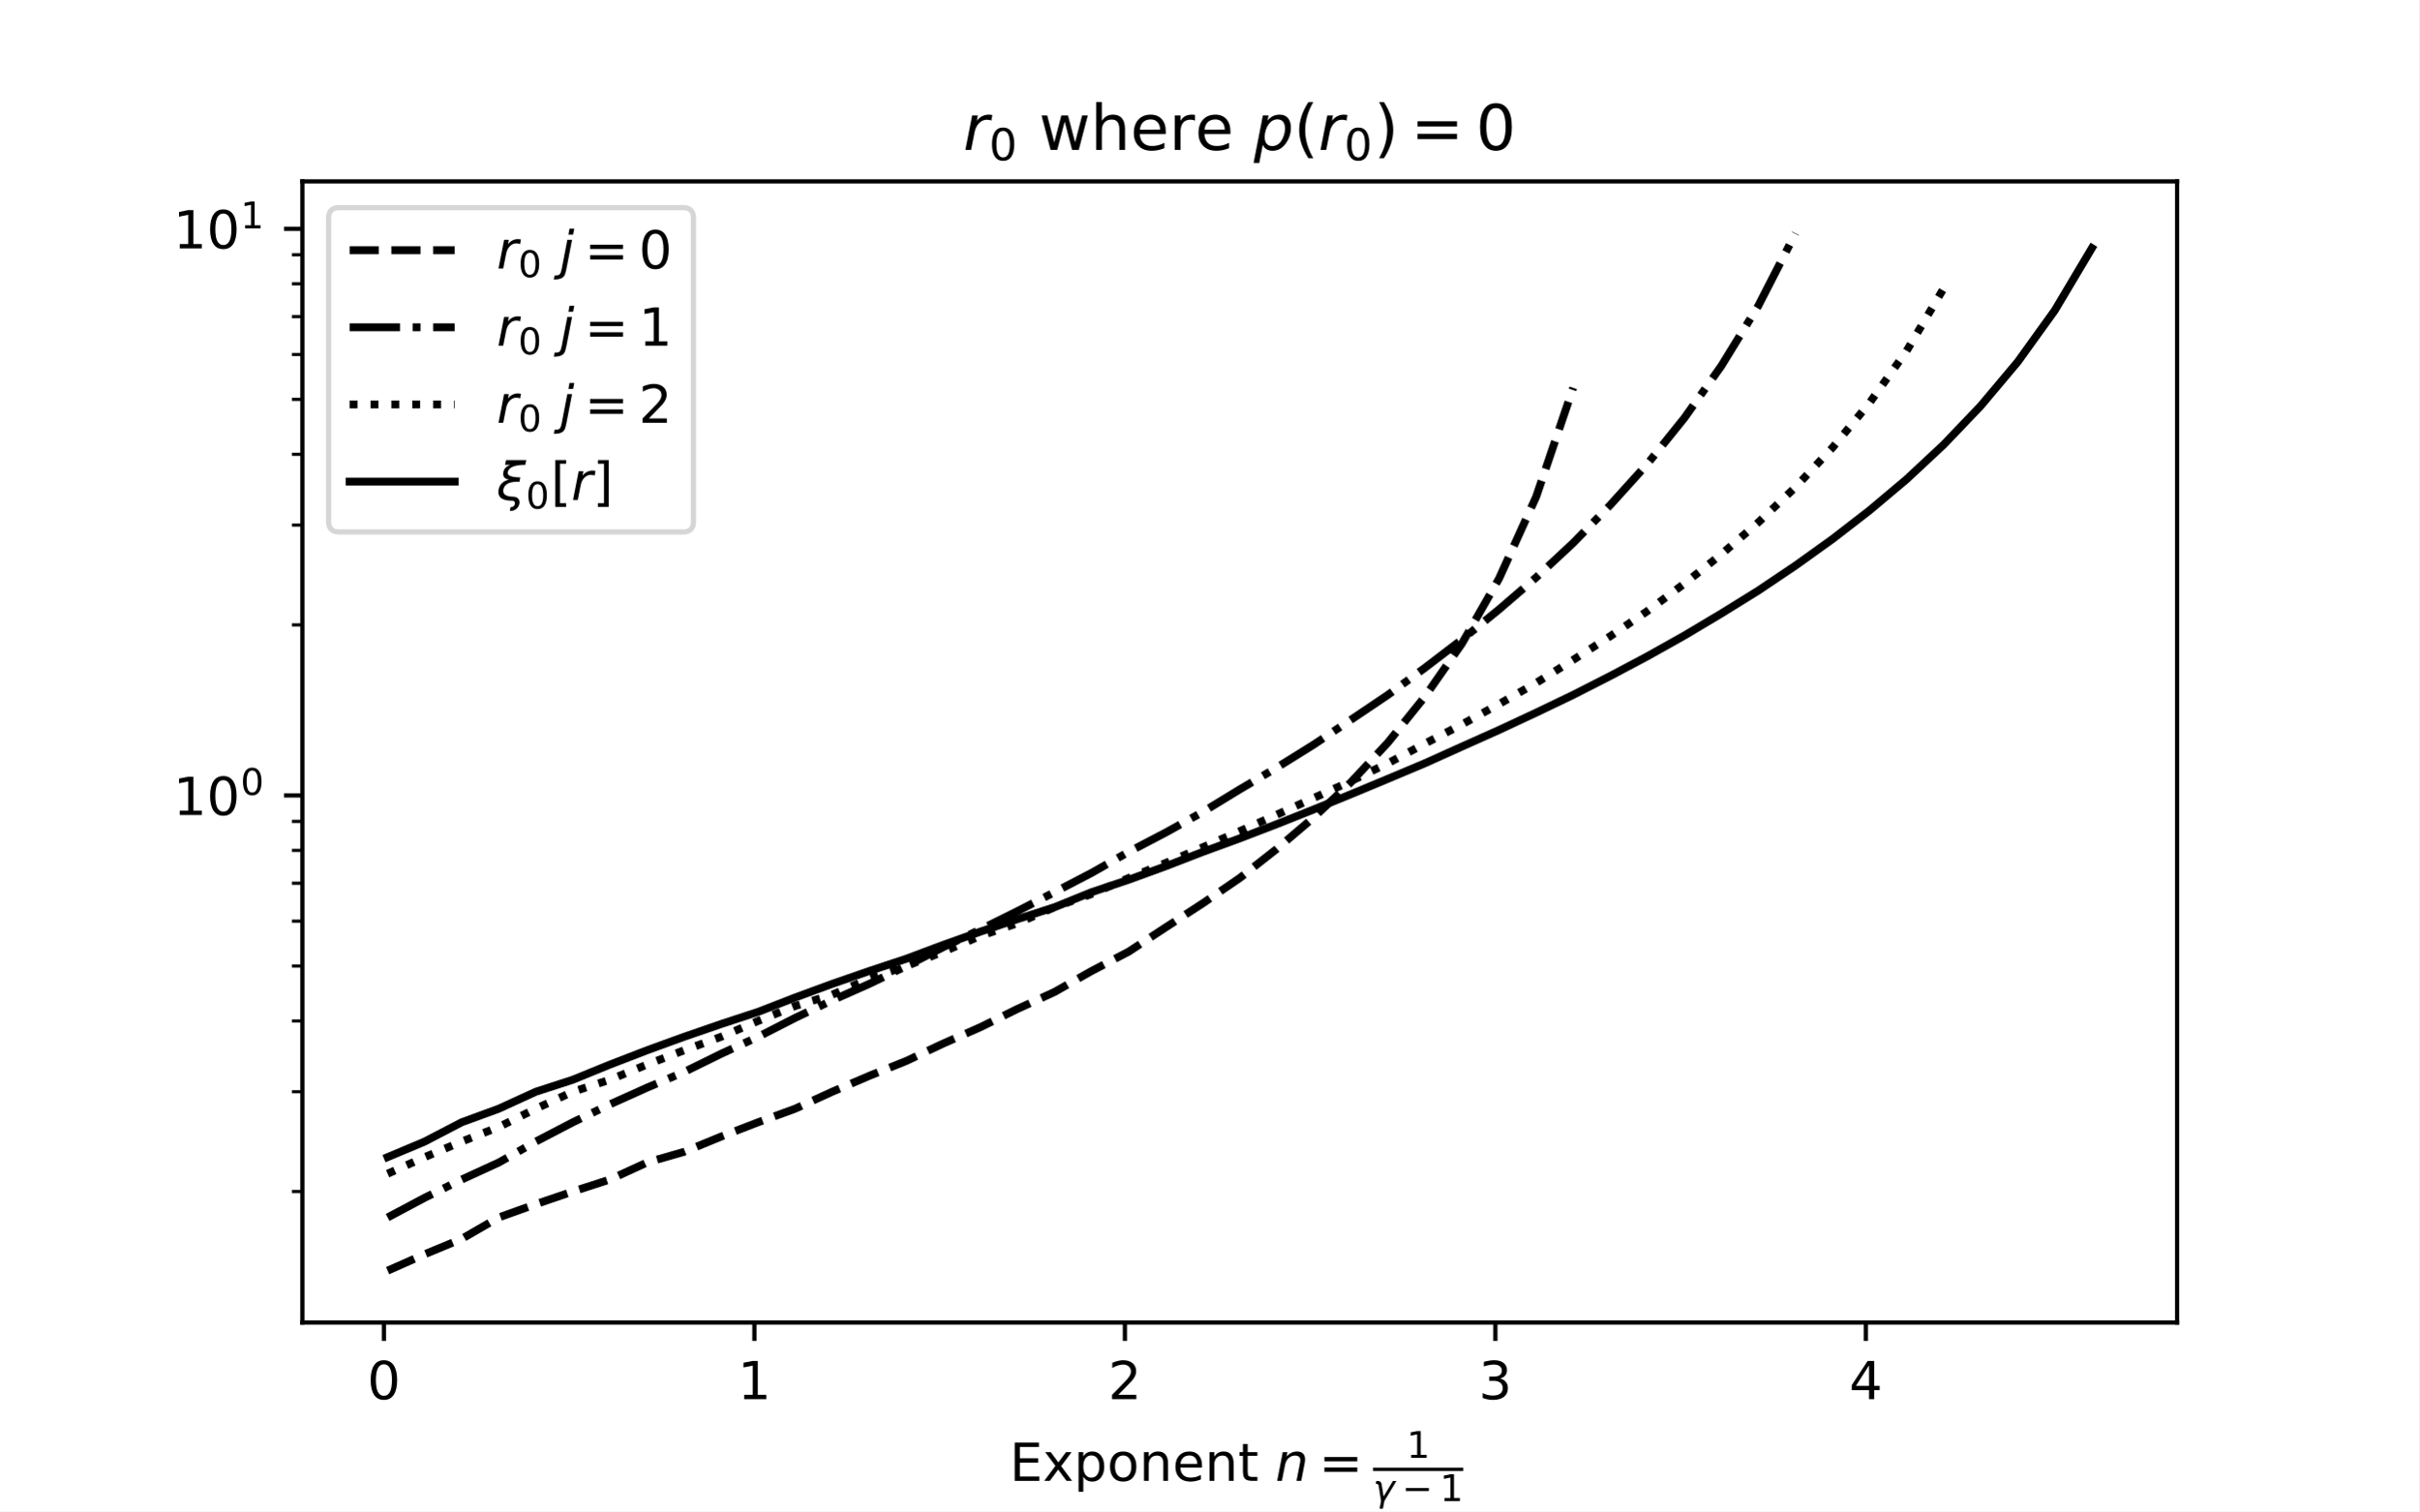
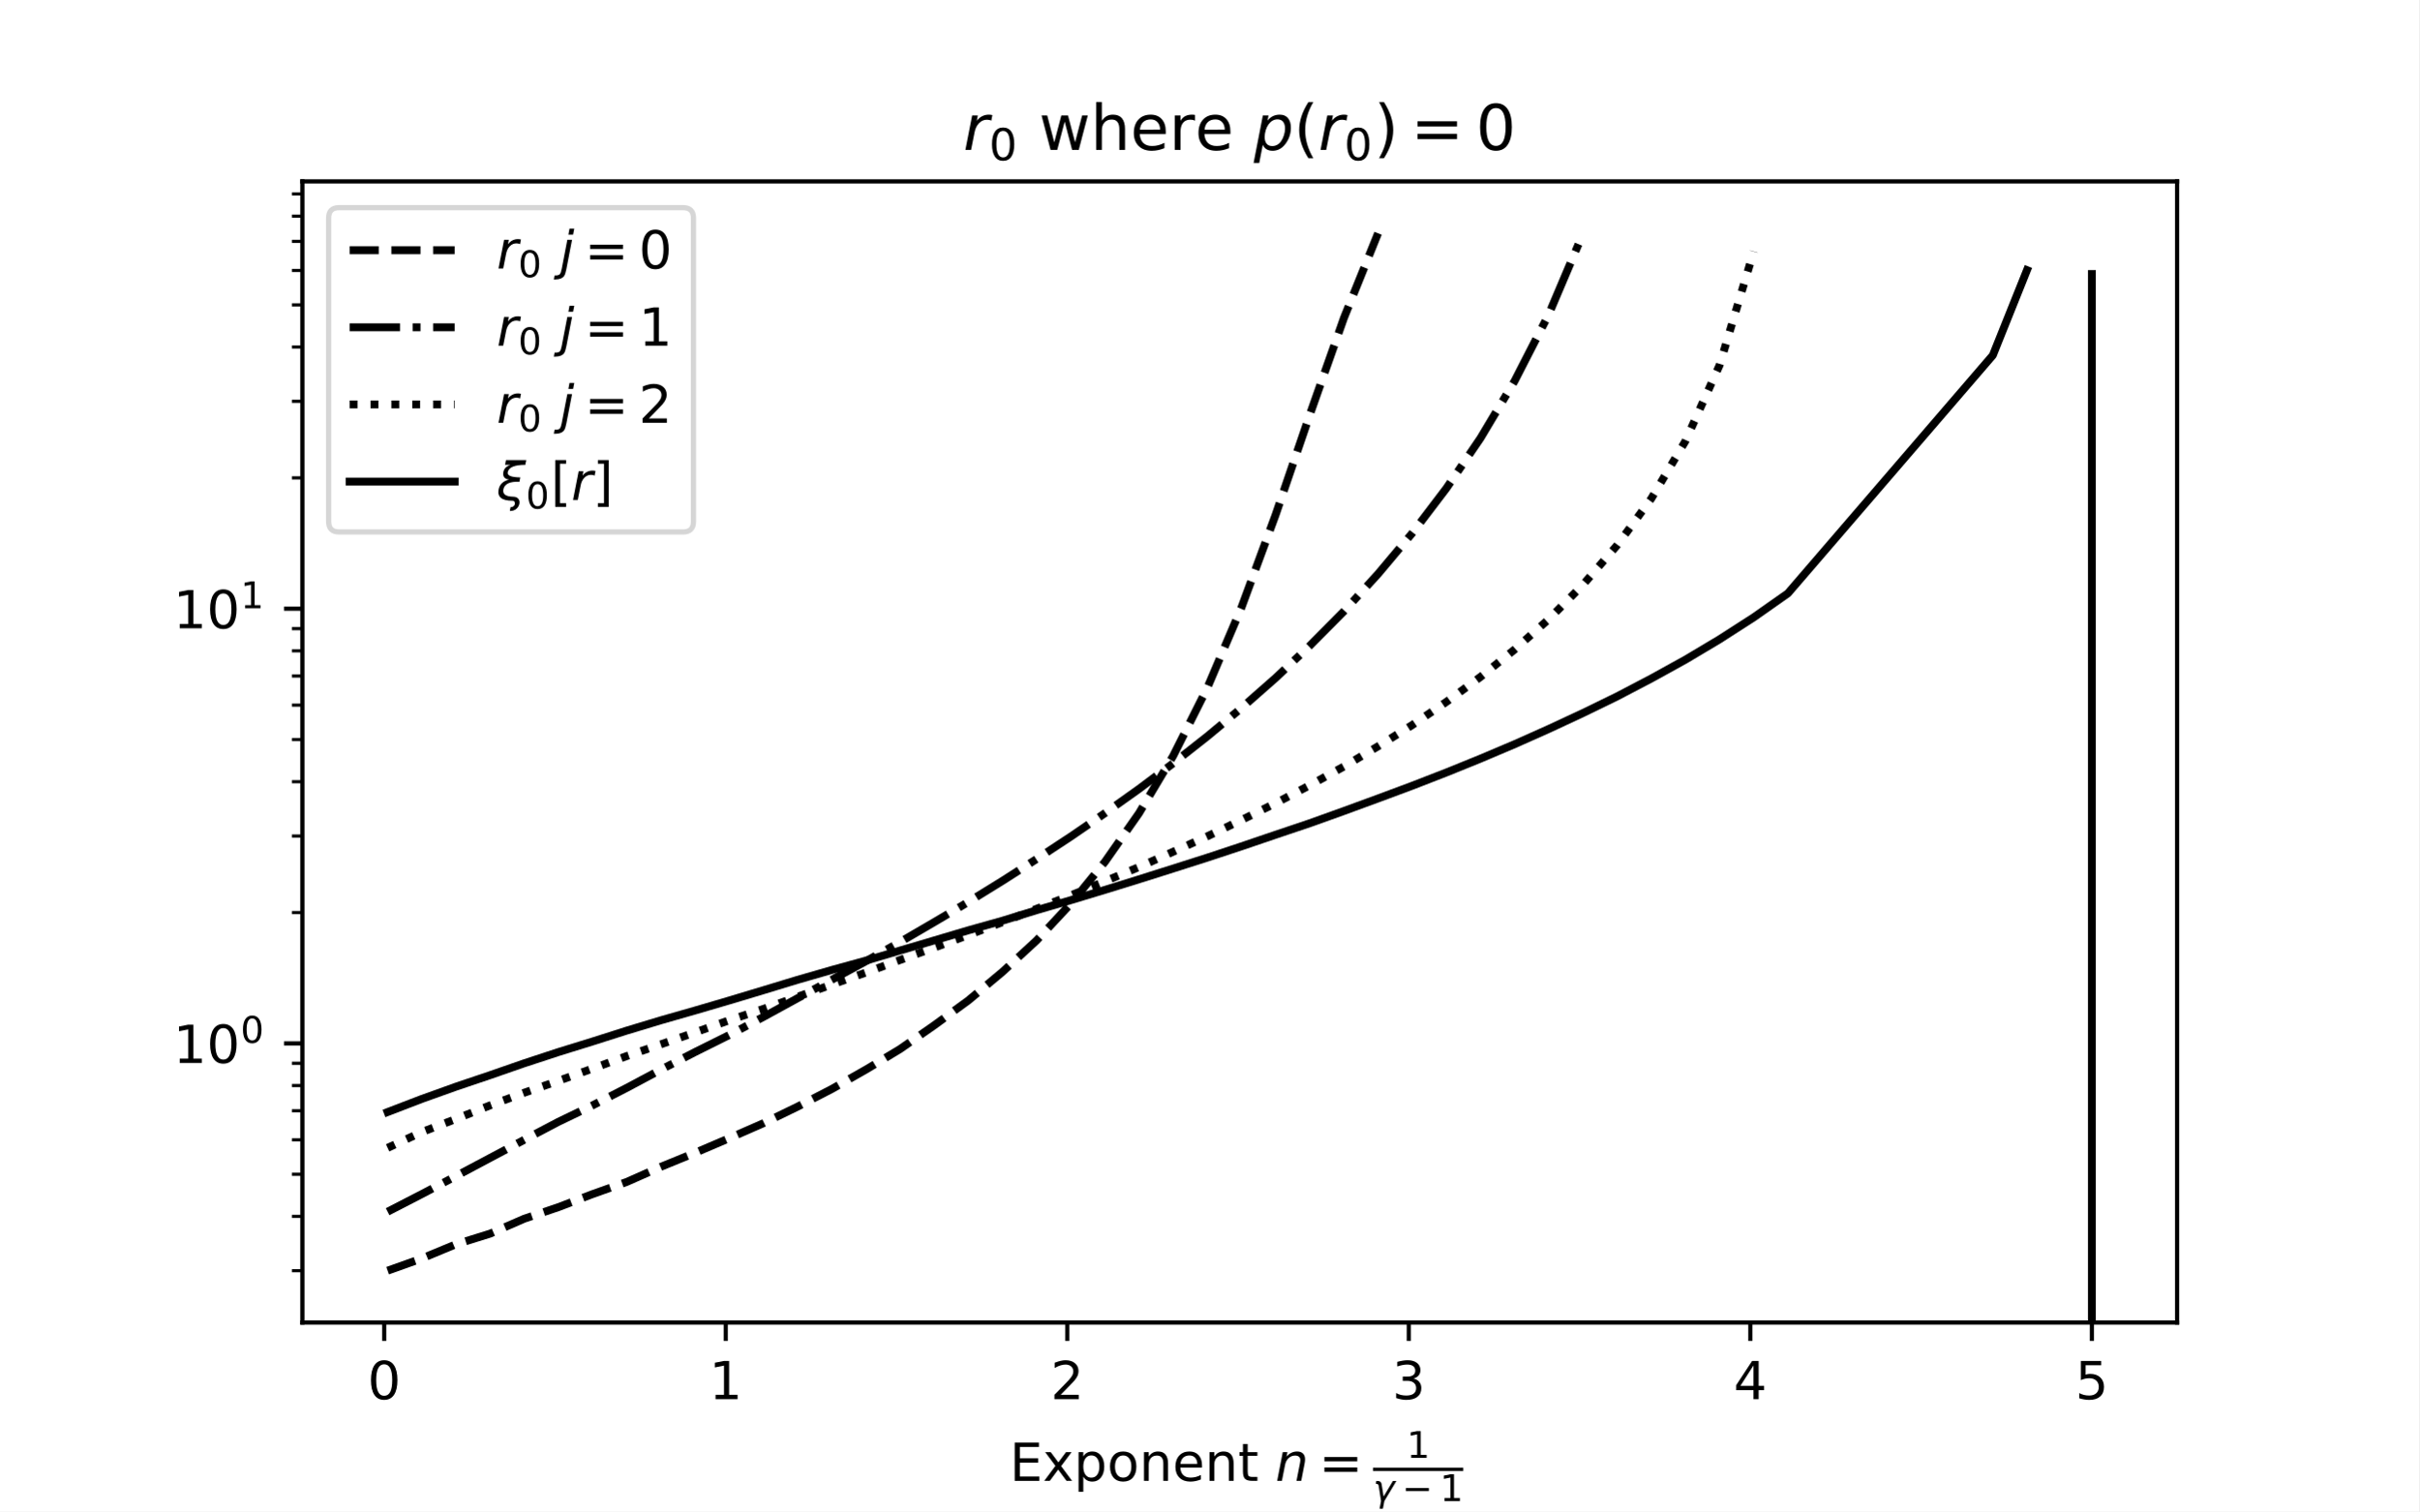
<svg xmlns="http://www.w3.org/2000/svg" xmlns:xlink="http://www.w3.org/1999/xlink" height="288pt" version="1.1" viewBox="0 0 460.8 288" width="460.8pt">
  <defs>
    <style type="text/css">*{stroke-linecap:butt;stroke-linejoin:round;}</style>
  </defs>
  <g id="figure_1">
    <g id="patch_1">
      <path d="M 0 288  L 460.8 288  L 460.8 0  L 0 0  z " style="fill:#ffffff;" />
    </g>
    <g id="axes_1">
      <g id="patch_2">
        <path d="M 57.6 252  L 414.72 252  L 414.72 34.56  L 57.6 34.56  z " style="fill:#ffffff;" />
      </g>
      <g id="matplotlib.axis_1">
        <g id="xtick_1">
          <g id="line2d_1">
            <defs>
-               <path d="M 0 0  L 0 3.5  " id="md75cad9f14" style="stroke:#000000;stroke-width:0.8;" />
-             </defs>
-             <g>
-               <use style="stroke:#000000;stroke-width:0.8;" x="73.127" xlink:href="#md75cad9f14" y="252" />
+               <path d="M 0 0  L 0 3.5  " id="m11ae2a3833" style="stroke:#000000;stroke-width:0.8;" />
+             </defs>
+             <g>
+               <use style="stroke:#000000;stroke-width:0.8;" x="73.182" xlink:href="#m11ae2a3833" y="252" />
            </g>
          </g>
          <g id="text_1">
-             <g transform="translate(69.94571 266.5984)scale(0.1 -0.1)">
+             <g transform="translate(70.00087 266.5984)scale(0.1 -0.1)">
              <defs>
                <path d="M 31.781 66.406  Q 24.172 66.406 20.328 58.906  Q 16.5 51.422 16.5 36.375  Q 16.5 21.391 20.328 13.891  Q 24.172 6.391 31.781 6.391  Q 39.453 6.391 43.281 13.891  Q 47.125 21.391 47.125 36.375  Q 47.125 51.422 43.281 58.906  Q 39.453 66.406 31.781 66.406  z M 31.781 74.219  Q 44.047 74.219 50.516 64.516  Q 56.984 54.828 56.984 36.375  Q 56.984 17.969 50.516 8.266  Q 44.047 -1.422 31.781 -1.422  Q 19.531 -1.422 13.062 8.266  Q 6.594 17.969 6.594 36.375  Q 6.594 54.828 13.062 64.516  Q 19.531 74.219 31.781 74.219  z " id="DejaVuSans-48" />
              </defs>
              <use xlink:href="#DejaVuSans-48" />
            </g>
          </g>
        </g>
        <g id="xtick_2">
          <g id="line2d_2">
            <g>
-               <use style="stroke:#000000;stroke-width:0.8;" x="143.704" xlink:href="#md75cad9f14" y="252" />
+               <use style="stroke:#000000;stroke-width:0.8;" x="138.243" xlink:href="#m11ae2a3833" y="252" />
            </g>
          </g>
          <g id="text_2">
-             <g transform="translate(140.5228 266.5984)scale(0.1 -0.1)">
+             <g transform="translate(135.0619 266.5984)scale(0.1 -0.1)">
              <defs>
                <path d="M 12.406 8.297  L 28.516 8.297  L 28.516 63.922  L 10.984 60.406  L 10.984 69.391  L 28.422 72.906  L 38.281 72.906  L 38.281 8.297  L 54.391 8.297  L 54.391 0  L 12.406 0  z " id="DejaVuSans-49" />
              </defs>
              <use xlink:href="#DejaVuSans-49" />
            </g>
          </g>
        </g>
        <g id="xtick_3">
          <g id="line2d_3">
            <g>
-               <use style="stroke:#000000;stroke-width:0.8;" x="214.281" xlink:href="#md75cad9f14" y="252" />
+               <use style="stroke:#000000;stroke-width:0.8;" x="203.304" xlink:href="#m11ae2a3833" y="252" />
            </g>
          </g>
          <g id="text_3">
-             <g transform="translate(211.0999 266.5984)scale(0.1 -0.1)">
+             <g transform="translate(200.1229 266.5984)scale(0.1 -0.1)">
              <defs>
                <path d="M 19.188 8.297  L 53.609 8.297  L 53.609 0  L 7.328 0  L 7.328 8.297  Q 12.938 14.109 22.625 23.891  Q 32.328 33.688 34.812 36.531  Q 39.547 41.844 41.422 45.531  Q 43.312 49.219 43.312 52.781  Q 43.312 58.594 39.234 62.25  Q 35.156 65.922 28.609 65.922  Q 23.969 65.922 18.812 64.312  Q 13.672 62.703 7.812 59.422  L 7.812 69.391  Q 13.766 71.781 18.938 73  Q 24.125 74.219 28.422 74.219  Q 39.75 74.219 46.484 68.547  Q 53.219 62.891 53.219 53.422  Q 53.219 48.922 51.531 44.891  Q 49.859 40.875 45.406 35.406  Q 44.188 33.984 37.641 27.219  Q 31.109 20.453 19.188 8.297  z " id="DejaVuSans-50" />
              </defs>
              <use xlink:href="#DejaVuSans-50" />
            </g>
          </g>
        </g>
        <g id="xtick_4">
          <g id="line2d_4">
            <g>
-               <use style="stroke:#000000;stroke-width:0.8;" x="284.858" xlink:href="#md75cad9f14" y="252" />
+               <use style="stroke:#000000;stroke-width:0.8;" x="268.365" xlink:href="#m11ae2a3833" y="252" />
            </g>
          </g>
          <g id="text_4">
-             <g transform="translate(281.6769 266.5984)scale(0.1 -0.1)">
+             <g transform="translate(265.184 266.5984)scale(0.1 -0.1)">
              <defs>
                <path d="M 40.578 39.312  Q 47.656 37.797 51.625 33  Q 55.609 28.219 55.609 21.188  Q 55.609 10.406 48.188 4.484  Q 40.766 -1.422 27.094 -1.422  Q 22.516 -1.422 17.656 -0.516  Q 12.797 0.391 7.625 2.203  L 7.625 11.719  Q 11.719 9.328 16.594 8.109  Q 21.484 6.891 26.812 6.891  Q 36.078 6.891 40.938 10.547  Q 45.797 14.203 45.797 21.188  Q 45.797 27.641 41.281 31.266  Q 36.766 34.906 28.719 34.906  L 20.219 34.906  L 20.219 43.016  L 29.109 43.016  Q 36.375 43.016 40.234 45.922  Q 44.094 48.828 44.094 54.297  Q 44.094 59.906 40.109 62.906  Q 36.141 65.922 28.719 65.922  Q 24.656 65.922 20.016 65.031  Q 15.375 64.156 9.812 62.312  L 9.812 71.094  Q 15.438 72.656 20.344 73.438  Q 25.25 74.219 29.594 74.219  Q 40.828 74.219 47.359 69.109  Q 53.906 64.016 53.906 55.328  Q 53.906 49.266 50.438 45.094  Q 46.969 40.922 40.578 39.312  z " id="DejaVuSans-51" />
              </defs>
              <use xlink:href="#DejaVuSans-51" />
            </g>
          </g>
        </g>
        <g id="xtick_5">
          <g id="line2d_5">
            <g>
-               <use style="stroke:#000000;stroke-width:0.8;" x="355.435" xlink:href="#md75cad9f14" y="252" />
+               <use style="stroke:#000000;stroke-width:0.8;" x="333.426" xlink:href="#m11ae2a3833" y="252" />
            </g>
          </g>
          <g id="text_5">
-             <g transform="translate(352.254 266.5984)scale(0.1 -0.1)">
+             <g transform="translate(330.245 266.5984)scale(0.1 -0.1)">
              <defs>
                <path d="M 37.797 64.312  L 12.891 25.391  L 37.797 25.391  z M 35.203 72.906  L 47.609 72.906  L 47.609 25.391  L 58.016 25.391  L 58.016 17.188  L 47.609 17.188  L 47.609 0  L 37.797 0  L 37.797 17.188  L 4.891 17.188  L 4.891 26.703  z " id="DejaVuSans-52" />
              </defs>
              <use xlink:href="#DejaVuSans-52" />
            </g>
          </g>
        </g>
-         <g id="text_6">
+         <g id="xtick_6">
+           <g id="line2d_6">
+             <g>
+               <use style="stroke:#000000;stroke-width:0.8;" x="398.487" xlink:href="#m11ae2a3833" y="252" />
+             </g>
+           </g>
+           <g id="text_6">
+             <g transform="translate(395.306 266.5984)scale(0.1 -0.1)">
+               <defs>
+                 <path d="M 10.797 72.906  L 49.516 72.906  L 49.516 64.594  L 19.828 64.594  L 19.828 46.734  Q 21.969 47.469 24.109 47.828  Q 26.266 48.188 28.422 48.188  Q 40.625 48.188 47.75 41.5  Q 54.891 34.812 54.891 23.391  Q 54.891 11.625 47.562 5.094  Q 40.234 -1.422 26.906 -1.422  Q 22.312 -1.422 17.547 -0.641  Q 12.797 0.141 7.719 1.703  L 7.719 11.625  Q 12.109 9.234 16.797 8.062  Q 21.484 6.891 26.703 6.891  Q 35.156 6.891 40.078 11.328  Q 45.016 15.766 45.016 23.391  Q 45.016 31 40.078 35.438  Q 35.156 39.891 26.703 39.891  Q 22.75 39.891 18.812 39.016  Q 14.891 38.141 10.797 36.281  z " id="DejaVuSans-53" />
+               </defs>
+               <use xlink:href="#DejaVuSans-53" />
+             </g>
+           </g>
+         </g>
+         <g id="text_7">
          <g transform="translate(192.31 282.1781)scale(0.1 -0.1)">
            <defs>
              <path d="M 9.812 72.906  L 55.906 72.906  L 55.906 64.594  L 19.672 64.594  L 19.672 43.016  L 54.391 43.016  L 54.391 34.719  L 19.672 34.719  L 19.672 8.297  L 56.781 8.297  L 56.781 0  L 9.812 0  z " id="DejaVuSans-69" />
              <path d="M 54.891 54.688  L 35.109 28.078  L 55.906 0  L 45.312 0  L 29.391 21.484  L 13.484 0  L 2.875 0  L 24.125 28.609  L 4.688 54.688  L 15.281 54.688  L 29.781 35.203  L 44.281 54.688  z " id="DejaVuSans-120" />
              <path d="M 18.109 8.203  L 18.109 -20.797  L 9.078 -20.797  L 9.078 54.688  L 18.109 54.688  L 18.109 46.391  Q 20.953 51.266 25.266 53.625  Q 29.594 56 35.594 56  Q 45.562 56 51.781 48.094  Q 58.016 40.188 58.016 27.297  Q 58.016 14.406 51.781 6.484  Q 45.562 -1.422 35.594 -1.422  Q 29.594 -1.422 25.266 0.953  Q 20.953 3.328 18.109 8.203  z M 48.688 27.297  Q 48.688 37.203 44.609 42.844  Q 40.531 48.484 33.406 48.484  Q 26.266 48.484 22.188 42.844  Q 18.109 37.203 18.109 27.297  Q 18.109 17.391 22.188 11.75  Q 26.266 6.109 33.406 6.109  Q 40.531 6.109 44.609 11.75  Q 48.688 17.391 48.688 27.297  z " id="DejaVuSans-112" />
              <path d="M 30.609 48.391  Q 23.391 48.391 19.188 42.75  Q 14.984 37.109 14.984 27.297  Q 14.984 17.484 19.156 11.844  Q 23.344 6.203 30.609 6.203  Q 37.797 6.203 41.984 11.859  Q 46.188 17.531 46.188 27.297  Q 46.188 37.016 41.984 42.703  Q 37.797 48.391 30.609 48.391  z M 30.609 56  Q 42.328 56 49.016 48.375  Q 55.719 40.766 55.719 27.297  Q 55.719 13.875 49.016 6.219  Q 42.328 -1.422 30.609 -1.422  Q 18.844 -1.422 12.172 6.219  Q 5.516 13.875 5.516 27.297  Q 5.516 40.766 12.172 48.375  Q 18.844 56 30.609 56  z " id="DejaVuSans-111" />
              <path d="M 54.891 33.016  L 54.891 0  L 45.906 0  L 45.906 32.719  Q 45.906 40.484 42.875 44.328  Q 39.844 48.188 33.797 48.188  Q 26.516 48.188 22.312 43.547  Q 18.109 38.922 18.109 30.906  L 18.109 0  L 9.078 0  L 9.078 54.688  L 18.109 54.688  L 18.109 46.188  Q 21.344 51.125 25.703 53.562  Q 30.078 56 35.797 56  Q 45.219 56 50.047 50.172  Q 54.891 44.344 54.891 33.016  z " id="DejaVuSans-110" />
              <path d="M 56.203 29.594  L 56.203 25.203  L 14.891 25.203  Q 15.484 15.922 20.484 11.062  Q 25.484 6.203 34.422 6.203  Q 39.594 6.203 44.453 7.469  Q 49.312 8.734 54.109 11.281  L 54.109 2.781  Q 49.266 0.734 44.188 -0.344  Q 39.109 -1.422 33.891 -1.422  Q 20.797 -1.422 13.156 6.188  Q 5.516 13.812 5.516 26.812  Q 5.516 40.234 12.766 48.109  Q 20.016 56 32.328 56  Q 43.359 56 49.781 48.891  Q 56.203 41.797 56.203 29.594  z M 47.219 32.234  Q 47.125 39.594 43.094 43.984  Q 39.062 48.391 32.422 48.391  Q 24.906 48.391 20.391 44.141  Q 15.875 39.891 15.188 32.172  z " id="DejaVuSans-101" />
              <path d="M 18.312 70.219  L 18.312 54.688  L 36.812 54.688  L 36.812 47.703  L 18.312 47.703  L 18.312 18.016  Q 18.312 11.328 20.141 9.422  Q 21.969 7.516 27.594 7.516  L 36.812 7.516  L 36.812 0  L 27.594 0  Q 17.188 0 13.234 3.875  Q 9.281 7.766 9.281 18.016  L 9.281 47.703  L 2.688 47.703  L 2.688 54.688  L 9.281 54.688  L 9.281 70.219  z " id="DejaVuSans-116" />
              <path id="DejaVuSans-32" />
              <path d="M 55.719 33.016  L 49.312 0  L 40.281 0  L 46.688 32.672  Q 47.125 34.969 47.359 36.719  Q 47.609 38.484 47.609 39.5  Q 47.609 43.609 45.016 45.891  Q 42.438 48.188 37.797 48.188  Q 30.562 48.188 25.344 43.375  Q 20.125 38.578 18.5 30.328  L 12.5 0  L 3.516 0  L 14.109 54.688  L 23.094 54.688  L 21.297 46.094  Q 25.047 50.828 30.312 53.406  Q 35.594 56 41.406 56  Q 48.641 56 52.609 52.094  Q 56.594 48.188 56.594 41.109  Q 56.594 39.359 56.375 37.359  Q 56.156 35.359 55.719 33.016  z " id="DejaVuSans-Oblique-110" />
              <path d="M 10.594 45.406  L 73.188 45.406  L 73.188 37.203  L 10.594 37.203  z M 10.594 25.484  L 73.188 25.484  L 73.188 17.188  L 10.594 17.188  z " id="DejaVuSans-61" />
              <path d="M 23.297 46.094  L 28.719 12.312  L 54 54.688  L 63.531 54.688  L 30.812 0  L 26.766 -20.797  L 17.781 -20.797  L 21.828 0  L 15.438 40.828  Q 14.453 46.969 9.812 46.969  L 7.422 46.969  L 8.891 54.688  L 12.312 54.688  Q 21.922 54.688 23.297 46.094  z " id="DejaVuSans-Oblique-947" />
              <path d="M 10.594 35.5  L 73.188 35.5  L 73.188 27.203  L 10.594 27.203  z " id="DejaVuSans-8722" />
            </defs>
            <use transform="translate(0 0.16875)" xlink:href="#DejaVuSans-69" />
            <use transform="translate(63.18359 0.16875)" xlink:href="#DejaVuSans-120" />
            <use transform="translate(122.3633 0.16875)" xlink:href="#DejaVuSans-112" />
            <use transform="translate(185.8398 0.16875)" xlink:href="#DejaVuSans-111" />
            <use transform="translate(247.0215 0.16875)" xlink:href="#DejaVuSans-110" />
            <use transform="translate(310.4004 0.16875)" xlink:href="#DejaVuSans-101" />
            <use transform="translate(371.9238 0.16875)" xlink:href="#DejaVuSans-110" />
            <use transform="translate(435.3027 0.16875)" xlink:href="#DejaVuSans-116" />
            <use transform="translate(474.5117 0.16875)" xlink:href="#DejaVuSans-32" />
            <use transform="translate(506.2988 0.16875)" xlink:href="#DejaVuSans-Oblique-110" />
            <use transform="translate(589.1602 0.16875)" xlink:href="#DejaVuSans-61" />
            <use transform="translate(756.4316 43.96563)scale(0.7)" xlink:href="#DejaVuSans-49" />
            <use transform="translate(692.4316 -38.31875)scale(0.7)" xlink:href="#DejaVuSans-Oblique-947" />
            <use transform="translate(747.4951 -38.31875)scale(0.7)" xlink:href="#DejaVuSans-8722" />
            <use transform="translate(819.7852 -38.31875)scale(0.7)" xlink:href="#DejaVuSans-49" />
            <path d="M 692.432 18.966  L 692.432 25.216  L 864.321 25.216  L 864.321 18.966  L 692.432 18.966  z " />
          </g>
        </g>
      </g>
      <g id="matplotlib.axis_2">
        <g id="ytick_1">
-           <g id="line2d_6">
-             <defs>
-               <path d="M 0 0  L -3.5 0  " id="m2494d53be3" style="stroke:#000000;stroke-width:0.8;" />
-             </defs>
-             <g>
-               <use style="stroke:#000000;stroke-width:0.8;" x="57.6" xlink:href="#m2494d53be3" y="151.566" />
-             </g>
-           </g>
-           <g id="text_7">
-             <g transform="translate(33 155.3651)scale(0.1 -0.1)">
+           <g id="line2d_7">
+             <defs>
+               <path d="M 0 0  L -3.5 0  " id="mf20b279752" style="stroke:#000000;stroke-width:0.8;" />
+             </defs>
+             <g>
+               <use style="stroke:#000000;stroke-width:0.8;" x="57.6" xlink:href="#mf20b279752" y="198.809" />
+             </g>
+           </g>
+           <g id="text_8">
+             <g transform="translate(33 202.6079)scale(0.1 -0.1)">
              <use transform="translate(0 0.765625)" xlink:href="#DejaVuSans-49" />
              <use transform="translate(63.62305 0.765625)" xlink:href="#DejaVuSans-48" />
              <use transform="translate(128.2031 39.04688)scale(0.7)" xlink:href="#DejaVuSans-48" />
            </g>
          </g>
        </g>
        <g id="ytick_2">
-           <g id="line2d_7">
-             <g>
-               <use style="stroke:#000000;stroke-width:0.8;" x="57.6" xlink:href="#m2494d53be3" y="43.592" />
-             </g>
-           </g>
-           <g id="text_8">
-             <g transform="translate(33 47.3911)scale(0.1 -0.1)">
+           <g id="line2d_8">
+             <g>
+               <use style="stroke:#000000;stroke-width:0.8;" x="57.6" xlink:href="#mf20b279752" y="115.983" />
+             </g>
+           </g>
+           <g id="text_9">
+             <g transform="translate(33 119.7824)scale(0.1 -0.1)">
              <use transform="translate(0 0.684375)" xlink:href="#DejaVuSans-49" />
              <use transform="translate(63.62305 0.684375)" xlink:href="#DejaVuSans-48" />
              <use transform="translate(128.2031 38.96563)scale(0.7)" xlink:href="#DejaVuSans-49" />
            </g>
          </g>
        </g>
        <g id="ytick_3">
-           <g id="line2d_8">
-             <defs>
-               <path d="M 0 0  L -2 0  " id="mf61213f791" style="stroke:#000000;stroke-width:0.6;" />
-             </defs>
-             <g>
-               <use style="stroke:#000000;stroke-width:0.6;" x="57.6" xlink:href="#mf61213f791" y="227.036" />
+           <g id="line2d_9">
+             <defs>
+               <path d="M 0 0  L -2 0  " id="me4f40839b2" style="stroke:#000000;stroke-width:0.6;" />
+             </defs>
+             <g>
+               <use style="stroke:#000000;stroke-width:0.6;" x="57.6" xlink:href="#me4f40839b2" y="242.116" />
            </g>
          </g>
        </g>
        <g id="ytick_4">
-           <g id="line2d_9">
-             <g>
-               <use style="stroke:#000000;stroke-width:0.6;" x="57.6" xlink:href="#mf61213f791" y="208.023" />
+           <g id="line2d_10">
+             <g>
+               <use style="stroke:#000000;stroke-width:0.6;" x="57.6" xlink:href="#me4f40839b2" y="231.768" />
            </g>
          </g>
        </g>
        <g id="ytick_5">
-           <g id="line2d_10">
-             <g>
-               <use style="stroke:#000000;stroke-width:0.6;" x="57.6" xlink:href="#mf61213f791" y="194.533" />
+           <g id="line2d_11">
+             <g>
+               <use style="stroke:#000000;stroke-width:0.6;" x="57.6" xlink:href="#me4f40839b2" y="223.742" />
            </g>
          </g>
        </g>
        <g id="ytick_6">
-           <g id="line2d_11">
-             <g>
-               <use style="stroke:#000000;stroke-width:0.6;" x="57.6" xlink:href="#mf61213f791" y="184.069" />
+           <g id="line2d_12">
+             <g>
+               <use style="stroke:#000000;stroke-width:0.6;" x="57.6" xlink:href="#me4f40839b2" y="217.183" />
            </g>
          </g>
        </g>
        <g id="ytick_7">
-           <g id="line2d_12">
-             <g>
-               <use style="stroke:#000000;stroke-width:0.6;" x="57.6" xlink:href="#mf61213f791" y="175.52" />
+           <g id="line2d_13">
+             <g>
+               <use style="stroke:#000000;stroke-width:0.6;" x="57.6" xlink:href="#me4f40839b2" y="211.639" />
            </g>
          </g>
        </g>
        <g id="ytick_8">
-           <g id="line2d_13">
-             <g>
-               <use style="stroke:#000000;stroke-width:0.6;" x="57.6" xlink:href="#mf61213f791" y="168.291" />
+           <g id="line2d_14">
+             <g>
+               <use style="stroke:#000000;stroke-width:0.6;" x="57.6" xlink:href="#me4f40839b2" y="206.835" />
            </g>
          </g>
        </g>
        <g id="ytick_9">
-           <g id="line2d_14">
-             <g>
-               <use style="stroke:#000000;stroke-width:0.6;" x="57.6" xlink:href="#mf61213f791" y="162.03" />
+           <g id="line2d_15">
+             <g>
+               <use style="stroke:#000000;stroke-width:0.6;" x="57.6" xlink:href="#me4f40839b2" y="202.599" />
            </g>
          </g>
        </g>
        <g id="ytick_10">
-           <g id="line2d_15">
-             <g>
-               <use style="stroke:#000000;stroke-width:0.6;" x="57.6" xlink:href="#mf61213f791" y="156.507" />
+           <g id="line2d_16">
+             <g>
+               <use style="stroke:#000000;stroke-width:0.6;" x="57.6" xlink:href="#me4f40839b2" y="173.876" />
            </g>
          </g>
        </g>
        <g id="ytick_11">
-           <g id="line2d_16">
-             <g>
-               <use style="stroke:#000000;stroke-width:0.6;" x="57.6" xlink:href="#mf61213f791" y="119.062" />
+           <g id="line2d_17">
+             <g>
+               <use style="stroke:#000000;stroke-width:0.6;" x="57.6" xlink:href="#me4f40839b2" y="159.291" />
            </g>
          </g>
        </g>
        <g id="ytick_12">
-           <g id="line2d_17">
-             <g>
-               <use style="stroke:#000000;stroke-width:0.6;" x="57.6" xlink:href="#mf61213f791" y="100.049" />
+           <g id="line2d_18">
+             <g>
+               <use style="stroke:#000000;stroke-width:0.6;" x="57.6" xlink:href="#me4f40839b2" y="148.943" />
            </g>
          </g>
        </g>
        <g id="ytick_13">
-           <g id="line2d_18">
-             <g>
-               <use style="stroke:#000000;stroke-width:0.6;" x="57.6" xlink:href="#mf61213f791" y="86.559" />
+           <g id="line2d_19">
+             <g>
+               <use style="stroke:#000000;stroke-width:0.6;" x="57.6" xlink:href="#me4f40839b2" y="140.916" />
            </g>
          </g>
        </g>
        <g id="ytick_14">
-           <g id="line2d_19">
-             <g>
-               <use style="stroke:#000000;stroke-width:0.6;" x="57.6" xlink:href="#mf61213f791" y="76.095" />
+           <g id="line2d_20">
+             <g>
+               <use style="stroke:#000000;stroke-width:0.6;" x="57.6" xlink:href="#me4f40839b2" y="134.358" />
            </g>
          </g>
        </g>
        <g id="ytick_15">
-           <g id="line2d_20">
-             <g>
-               <use style="stroke:#000000;stroke-width:0.6;" x="57.6" xlink:href="#mf61213f791" y="67.546" />
+           <g id="line2d_21">
+             <g>
+               <use style="stroke:#000000;stroke-width:0.6;" x="57.6" xlink:href="#me4f40839b2" y="128.813" />
            </g>
          </g>
        </g>
        <g id="ytick_16">
-           <g id="line2d_21">
-             <g>
-               <use style="stroke:#000000;stroke-width:0.6;" x="57.6" xlink:href="#mf61213f791" y="60.317" />
+           <g id="line2d_22">
+             <g>
+               <use style="stroke:#000000;stroke-width:0.6;" x="57.6" xlink:href="#me4f40839b2" y="124.01" />
            </g>
          </g>
        </g>
        <g id="ytick_17">
-           <g id="line2d_22">
-             <g>
-               <use style="stroke:#000000;stroke-width:0.6;" x="57.6" xlink:href="#mf61213f791" y="54.056" />
+           <g id="line2d_23">
+             <g>
+               <use style="stroke:#000000;stroke-width:0.6;" x="57.6" xlink:href="#me4f40839b2" y="119.773" />
            </g>
          </g>
        </g>
        <g id="ytick_18">
-           <g id="line2d_23">
-             <g>
-               <use style="stroke:#000000;stroke-width:0.6;" x="57.6" xlink:href="#mf61213f791" y="48.533" />
-             </g>
-           </g>
-         </g>
-       </g>
-       <g id="line2d_24">
-         <path clip-path="url(#pbd031dcc1c)" d="M 73.833 242.116  L 80.89 238.989  L 87.948 236.057  L 95.006 231.977  L 102.064 229.442  L 109.121 227.036  L 116.179 224.749  L 123.237 221.513  L 130.294 219.474  L 137.352 216.573  L 144.41 213.84  L 151.468 211.258  L 158.525 208.023  L 165.583 204.997  L 172.641 202.154  L 179.698 198.827  L 186.756 195.72  L 193.814 192.245  L 200.871 189.01  L 207.929 185.017  L 214.987 181.337  L 222.045 176.707  L 229.102 172.129  L 236.16 167.297  L 243.218 161.737  L 250.275 155.731  L 257.333 149.055  L 264.391 141.479  L 271.449 132.709  L 278.506 122.592  L 285.564 110.221  L 292.622 94.665  L 299.679 73.897  " style="fill:none;stroke:#000000;stroke-dasharray:5.55,2.4;stroke-dashoffset:0;stroke-width:1.5;" />
-       </g>
-       <g id="line2d_25">
-         <path clip-path="url(#pbd031dcc1c)" d="M 73.833 231.977  L 80.89 228.224  L 87.948 224.749  L 95.006 221.513  L 102.064 217.52  L 109.121 213.84  L 116.179 210.428  L 123.237 207.248  L 130.294 204.27  L 137.352 200.795  L 144.41 197.559  L 151.468 193.951  L 158.525 190.6  L 165.583 187.472  L 172.641 184.069  L 179.698 180.46  L 186.756 177.11  L 193.814 173.606  L 200.871 169.997  L 207.929 166.323  L 214.987 162.324  L 222.045 158.638  L 229.102 154.717  L 236.16 150.408  L 243.218 146.252  L 250.275 141.858  L 257.333 137.147  L 264.391 132.397  L 271.449 127.238  L 278.506 121.839  L 285.564 116.109  L 292.622 110.027  L 299.679 103.452  L 306.737 96.224  L 313.795 88.412  L 320.852 79.65  L 327.91 69.705  L 334.968 58.221  L 342.026 44.444  " style="fill:none;stroke:#000000;stroke-dasharray:9.6,2.4,1.5,2.4;stroke-dashoffset:0;stroke-width:1.5;" />
-       </g>
-       <g id="line2d_26">
-         <path clip-path="url(#pbd031dcc1c)" d="M 73.833 223.645  L 80.89 220.483  L 87.948 217.52  L 95.006 214.734  L 102.064 211.258  L 109.121 208.023  L 116.179 205.735  L 123.237 202.849  L 130.294 200.13  L 137.352 197.559  L 144.41 194.533  L 151.468 191.69  L 158.525 189.534  L 165.583 186.475  L 172.641 184.069  L 179.698 181.337  L 186.756 178.338  L 193.814 175.912  L 200.871 172.861  L 207.929 170.345  L 214.987 167.297  L 222.045 164.435  L 229.102 161.447  L 236.16 158.367  L 243.218 155.222  L 250.275 152.037  L 257.333 148.834  L 264.391 145.422  L 271.449 141.668  L 278.506 138.017  L 285.564 134.142  L 292.622 130.116  L 299.679 125.728  L 306.737 121.222  L 313.795 116.441  L 320.852 111.202  L 327.91 105.602  L 334.968 99.505  L 342.026 92.821  L 349.083 85.287  L 356.141 76.756  L 363.199 66.848  L 370.256 54.943  " style="fill:none;stroke:#000000;stroke-dasharray:1.5,2.475;stroke-dashoffset:0;stroke-width:1.5;" />
-       </g>
-       <g id="line2d_27">
-         <path clip-path="url(#pbd031dcc1c)" d="M 73.833 220.483  L 80.89 217.52  L 87.948 213.84  L 95.006 211.258  L 102.064 208.023  L 109.121 205.735  L 116.179 202.849  L 123.237 200.13  L 130.294 197.559  L 137.352 195.123  L 144.41 192.807  L 151.468 190.064  L 158.525 187.472  L 165.583 185.017  L 172.641 182.683  L 179.698 180.028  L 186.756 177.516  L 193.814 175.131  L 200.871 172.861  L 207.929 169.997  L 214.987 167.626  L 222.045 165.056  L 229.102 162.324  L 236.16 159.742  L 243.218 157.03  L 250.275 154.219  L 257.333 151.332  L 264.391 148.393  L 271.449 145.422  L 278.506 142.241  L 285.564 139.083  L 292.622 135.788  L 299.679 132.397  L 306.737 128.799  L 313.795 125.057  L 320.852 121.099  L 327.91 116.886  L 334.968 112.509  L 342.026 107.762  L 349.083 102.702  L 356.141 97.243  L 363.199 91.305  L 370.256 84.72  L 377.314 77.331  L 384.372 68.934  L 391.43 59.127  L 398.487 47.273  " style="fill:none;stroke:#000000;stroke-linecap:square;stroke-width:1.5;" />
+           <g id="line2d_24">
+             <g>
+               <use style="stroke:#000000;stroke-width:0.6;" x="57.6" xlink:href="#me4f40839b2" y="91.05" />
+             </g>
+           </g>
+         </g>
+         <g id="ytick_19">
+           <g id="line2d_25">
+             <g>
+               <use style="stroke:#000000;stroke-width:0.6;" x="57.6" xlink:href="#me4f40839b2" y="76.465" />
+             </g>
+           </g>
+         </g>
+         <g id="ytick_20">
+           <g id="line2d_26">
+             <g>
+               <use style="stroke:#000000;stroke-width:0.6;" x="57.6" xlink:href="#me4f40839b2" y="66.117" />
+             </g>
+           </g>
+         </g>
+         <g id="ytick_21">
+           <g id="line2d_27">
+             <g>
+               <use style="stroke:#000000;stroke-width:0.6;" x="57.6" xlink:href="#me4f40839b2" y="58.091" />
+             </g>
+           </g>
+         </g>
+         <g id="ytick_22">
+           <g id="line2d_28">
+             <g>
+               <use style="stroke:#000000;stroke-width:0.6;" x="57.6" xlink:href="#me4f40839b2" y="51.532" />
+             </g>
+           </g>
+         </g>
+         <g id="ytick_23">
+           <g id="line2d_29">
+             <g>
+               <use style="stroke:#000000;stroke-width:0.6;" x="57.6" xlink:href="#me4f40839b2" y="45.988" />
+             </g>
+           </g>
+         </g>
+         <g id="ytick_24">
+           <g id="line2d_30">
+             <g>
+               <use style="stroke:#000000;stroke-width:0.6;" x="57.6" xlink:href="#me4f40839b2" y="41.184" />
+             </g>
+           </g>
+         </g>
+         <g id="ytick_25">
+           <g id="line2d_31">
+             <g>
+               <use style="stroke:#000000;stroke-width:0.6;" x="57.6" xlink:href="#me4f40839b2" y="36.948" />
+             </g>
+           </g>
+         </g>
+       </g>
+       <g id="LineCollection_1">
+         <path clip-path="url(#p739be24eaf)" d="M 398.487 289  L 398.487 51.467  " style="fill:none;stroke:#000000;stroke-width:1.5;" />
+       </g>
+       <g id="line2d_32">
+         <path clip-path="url(#p739be24eaf)" d="M 73.833 242.116  L 80.339 239.795  L 86.845 237.089  L 93.351 235.062  L 99.857 232.221  L 106.363 230.013  L 112.869 227.532  L 119.375 225.21  L 125.882 222.331  L 132.388 219.665  L 138.894 216.885  L 145.4 214.029  L 151.906 210.876  L 158.412 207.516  L 164.918 203.818  L 171.424 199.904  L 177.93 195.38  L 184.436 190.638  L 190.943 185.196  L 197.449 179.197  L 203.955 172.206  L 210.461 164.231  L 216.967 154.948  L 223.473 144.033  L 229.979 131.066  L 236.485 115.75  L 242.991 98.09  L 249.498 79.037  L 256.004 60.593  L 262.51 44.444  " style="fill:none;stroke:#000000;stroke-dasharray:5.55,2.4;stroke-dashoffset:0;stroke-width:1.5;" />
+       </g>
+       <g id="line2d_33">
+         <path clip-path="url(#p739be24eaf)" d="M 73.833 230.88  L 80.339 227.532  L 86.845 224.103  L 93.351 220.642  L 99.857 217.183  L 106.363 213.755  L 112.869 210.625  L 119.375 207.288  L 125.882 203.818  L 132.388 200.465  L 138.894 197.225  L 145.4 193.781  L 151.906 190.211  L 158.412 186.706  L 164.918 183.161  L 171.424 179.511  L 177.93 175.721  L 184.436 171.865  L 190.943 167.846  L 197.449 163.685  L 203.955 159.411  L 210.461 154.948  L 216.967 150.318  L 223.473 145.433  L 229.979 140.31  L 236.485 134.902  L 242.991 129.175  L 249.498 123.034  L 256.004 116.472  L 262.51 109.35  L 269.016 101.591  L 275.522 93.038  L 282.028 83.465  L 288.534 72.566  L 295.04 59.864  L 301.546 44.513  " style="fill:none;stroke:#000000;stroke-dasharray:9.6,2.4,1.5,2.4;stroke-dashoffset:0;stroke-width:1.5;" />
+       </g>
+       <g id="line2d_34">
+         <path clip-path="url(#p739be24eaf)" d="M 73.833 218.714  L 80.339 215.715  L 86.845 213.214  L 93.351 210.625  L 99.857 208.21  L 106.363 205.947  L 112.869 203.612  L 119.375 201.226  L 125.882 198.989  L 132.388 196.713  L 138.894 194.412  L 145.4 192.25  L 151.906 189.929  L 158.412 187.616  L 164.918 185.319  L 171.424 182.929  L 177.93 180.578  L 184.436 178.169  L 190.943 175.721  L 197.449 173.163  L 203.955 170.611  L 210.461 167.922  L 216.967 165.207  L 223.473 162.29  L 229.979 159.351  L 236.485 156.246  L 242.991 153.034  L 249.498 149.624  L 256.004 146.05  L 262.51 142.198  L 269.016 138.148  L 275.522 133.734  L 282.028 128.968  L 288.534 123.741  L 295.04 117.961  L 301.546 111.412  L 308.052 103.893  L 314.559 95  L 321.065 84.03  L 327.571 69.574  L 334.077 47.9  " style="fill:none;stroke:#000000;stroke-dasharray:1.5,2.475;stroke-dashoffset:0;stroke-width:1.5;" />
+       </g>
+       <g id="line2d_35">
+         <path clip-path="url(#p739be24eaf)" d="M 73.833 211.896  L 80.339 209.397  L 86.845 207.061  L 93.351 204.867  L 99.857 202.599  L 106.363 200.465  L 112.869 198.451  L 119.375 196.375  L 125.882 194.412  L 132.388 192.551  L 138.894 190.638  L 145.4 188.686  L 151.906 186.706  L 158.412 184.828  L 164.918 183.044  L 171.424 181.124  L 177.93 179.197  L 184.436 177.268  L 190.943 175.438  L 197.449 173.429  L 203.955 171.526  L 210.461 169.559  L 216.967 167.543  L 223.473 165.491  L 229.979 163.415  L 236.485 161.262  L 242.991 159.052  L 249.498 156.857  L 256.004 154.525  L 262.51 152.138  L 269.016 149.715  L 275.522 147.188  L 282.028 144.547  L 288.534 141.79  L 295.04 138.888  L 301.546 135.858  L 308.052 132.689  L 314.559 129.279  L 321.065 125.69  L 327.571 121.808  L 334.077 117.621  L 340.583 113.049  L 379.62 67.689  L 386.126 51.467  " style="fill:none;stroke:#000000;stroke-linecap:square;stroke-width:1.5;" />
      </g>
      <g id="patch_3">
        <path d="M 57.6 252  L 57.6 34.56  " style="fill:none;stroke:#000000;stroke-linecap:square;stroke-linejoin:miter;stroke-width:0.8;" />
      </g>
      <g id="patch_4">
        <path d="M 414.72 252  L 414.72 34.56  " style="fill:none;stroke:#000000;stroke-linecap:square;stroke-linejoin:miter;stroke-width:0.8;" />
      </g>
      <g id="patch_5">
        <path d="M 57.6 252  L 414.72 252  " style="fill:none;stroke:#000000;stroke-linecap:square;stroke-linejoin:miter;stroke-width:0.8;" />
      </g>
      <g id="patch_6">
        <path d="M 57.6 34.56  L 414.72 34.56  " style="fill:none;stroke:#000000;stroke-linecap:square;stroke-linejoin:miter;stroke-width:0.8;" />
      </g>
-       <g id="text_9">
+       <g id="text_10">
        <g transform="translate(183.48 28.56)scale(0.12 -0.12)">
          <defs>
            <path d="M 44.578 46.391  Q 43.219 47.125 41.453 47.516  Q 39.703 47.906 37.703 47.906  Q 30.516 47.906 25.141 42.453  Q 19.781 37.016 18.016 27.875  L 12.5 0  L 3.516 0  L 14.203 54.688  L 23.188 54.688  L 21.484 46.188  Q 25.047 50.922 30 53.453  Q 34.969 56 40.578 56  Q 42.047 56 43.453 55.828  Q 44.875 55.672 46.297 55.281  z " id="DejaVuSans-Oblique-114" />
            <path d="M 4.203 54.688  L 13.188 54.688  L 24.422 12.016  L 35.594 54.688  L 46.188 54.688  L 57.422 12.016  L 68.609 54.688  L 77.594 54.688  L 63.281 0  L 52.688 0  L 40.922 44.828  L 29.109 0  L 18.5 0  z " id="DejaVuSans-119" />
            <path d="M 54.891 33.016  L 54.891 0  L 45.906 0  L 45.906 32.719  Q 45.906 40.484 42.875 44.328  Q 39.844 48.188 33.797 48.188  Q 26.516 48.188 22.312 43.547  Q 18.109 38.922 18.109 30.906  L 18.109 0  L 9.078 0  L 9.078 75.984  L 18.109 75.984  L 18.109 46.188  Q 21.344 51.125 25.703 53.562  Q 30.078 56 35.797 56  Q 45.219 56 50.047 50.172  Q 54.891 44.344 54.891 33.016  z " id="DejaVuSans-104" />
            <path d="M 41.109 46.297  Q 39.594 47.172 37.812 47.578  Q 36.031 48 33.891 48  Q 26.266 48 22.188 43.047  Q 18.109 38.094 18.109 28.812  L 18.109 0  L 9.078 0  L 9.078 54.688  L 18.109 54.688  L 18.109 46.188  Q 20.953 51.172 25.484 53.578  Q 30.031 56 36.531 56  Q 37.453 56 38.578 55.875  Q 39.703 55.766 41.062 55.516  z " id="DejaVuSans-114" />
            <path d="M 49.609 33.688  Q 49.609 40.875 46.484 44.672  Q 43.359 48.484 37.5 48.484  Q 33.5 48.484 29.859 46.438  Q 26.219 44.391 23.391 40.484  Q 20.609 36.625 18.938 31.156  Q 17.281 25.688 17.281 20.312  Q 17.281 13.484 20.406 9.797  Q 23.531 6.109 29.297 6.109  Q 33.547 6.109 37.188 8.109  Q 40.828 10.109 43.406 13.922  Q 46.188 17.922 47.891 23.344  Q 49.609 28.766 49.609 33.688  z M 21.781 46.391  Q 25.391 51.125 30.297 53.562  Q 35.203 56 41.219 56  Q 49.609 56 54.25 50.5  Q 58.891 45.016 58.891 35.109  Q 58.891 27 56 19.656  Q 53.125 12.312 47.703 6.5  Q 44.094 2.641 39.547 0.609  Q 35.016 -1.422 29.984 -1.422  Q 24.172 -1.422 20.219 1  Q 16.266 3.422 14.312 8.203  L 8.688 -20.797  L -0.297 -20.797  L 14.406 54.688  L 23.391 54.688  z " id="DejaVuSans-Oblique-112" />
            <path d="M 31 75.875  Q 24.469 64.656 21.281 53.656  Q 18.109 42.672 18.109 31.391  Q 18.109 20.125 21.312 9.062  Q 24.516 -2 31 -13.188  L 23.188 -13.188  Q 15.875 -1.703 12.234 9.375  Q 8.594 20.453 8.594 31.391  Q 8.594 42.281 12.203 53.312  Q 15.828 64.359 23.188 75.875  z " id="DejaVuSans-40" />
            <path d="M 8.016 75.875  L 15.828 75.875  Q 23.141 64.359 26.781 53.312  Q 30.422 42.281 30.422 31.391  Q 30.422 20.453 26.781 9.375  Q 23.141 -1.703 15.828 -13.188  L 8.016 -13.188  Q 14.5 -2 17.703 9.062  Q 20.906 20.125 20.906 31.391  Q 20.906 42.672 17.703 53.656  Q 14.5 64.656 8.016 75.875  z " id="DejaVuSans-41" />
          </defs>
          <use transform="translate(0 0.015625)" xlink:href="#DejaVuSans-Oblique-114" />
          <use transform="translate(41.11328 -16.39062)scale(0.7)" xlink:href="#DejaVuSans-48" />
          <use transform="translate(88.38379 0.015625)" xlink:href="#DejaVuSans-32" />
          <use transform="translate(120.1709 0.015625)" xlink:href="#DejaVuSans-119" />
          <use transform="translate(201.958 0.015625)" xlink:href="#DejaVuSans-104" />
          <use transform="translate(265.3369 0.015625)" xlink:href="#DejaVuSans-101" />
          <use transform="translate(326.8604 0.015625)" xlink:href="#DejaVuSans-114" />
          <use transform="translate(367.9736 0.015625)" xlink:href="#DejaVuSans-101" />
          <use transform="translate(429.4971 0.015625)" xlink:href="#DejaVuSans-32" />
          <use transform="translate(461.2842 0.015625)" xlink:href="#DejaVuSans-Oblique-112" />
          <use transform="translate(524.7607 0.015625)" xlink:href="#DejaVuSans-40" />
          <use transform="translate(563.7744 0.015625)" xlink:href="#DejaVuSans-Oblique-114" />
          <use transform="translate(604.8877 -16.39062)scale(0.7)" xlink:href="#DejaVuSans-48" />
          <use transform="translate(652.1582 0.015625)" xlink:href="#DejaVuSans-41" />
          <use transform="translate(710.6543 0.015625)" xlink:href="#DejaVuSans-61" />
          <use transform="translate(813.9258 0.015625)" xlink:href="#DejaVuSans-48" />
        </g>
      </g>
      <g id="legend_1">
        <g id="patch_7">
          <path d="M 64.6 101.36  L 130.1 101.36  Q 132.1 101.36 132.1 99.36  L 132.1 41.56  Q 132.1 39.56 130.1 39.56  L 64.6 39.56  Q 62.6 39.56 62.6 41.56  L 62.6 99.36  Q 62.6 101.36 64.6 101.36  z " style="fill:#ffffff;opacity:0.8;stroke:#cccccc;stroke-linejoin:miter;" />
        </g>
-         <g id="line2d_28">
+         <g id="line2d_36">
          <path d="M 66.6 47.66  L 86.6 47.66  " style="fill:none;stroke:#000000;stroke-dasharray:5.55,2.4;stroke-dashoffset:0;stroke-width:1.5;" />
        </g>
-         <g id="line2d_29" />
-         <g id="text_10">
+         <g id="line2d_37" />
+         <g id="text_11">
          <g transform="translate(94.6 51.16)scale(0.1 -0.1)">
            <defs>
              <path d="M 14.5 54.688  L 23.484 54.688  L 12.703 -0.984  L 12.641 -1.219  Q 10.844 -10.547 8.5 -14.016  Q 6.297 -17.281 2.062 -19.031  Q -2.156 -20.797 -7.906 -20.797  L -11.281 -20.797  L -9.812 -13.188  L -7.516 -13.188  Q -2.25 -13.188 -0.016 -10.984  Q 2.203 -8.797 3.719 -0.984  z M 18.703 75.984  L 27.688 75.984  L 25.484 64.594  L 16.5 64.594  z " id="DejaVuSans-Oblique-106" />
            </defs>
            <use transform="translate(0 0.015625)" xlink:href="#DejaVuSans-Oblique-114" />
            <use transform="translate(41.11328 -16.39062)scale(0.7)" xlink:href="#DejaVuSans-48" />
            <use transform="translate(88.38379 0.015625)" xlink:href="#DejaVuSans-32" />
            <use transform="translate(120.1709 0.015625)" xlink:href="#DejaVuSans-Oblique-106" />
            <use transform="translate(167.4365 0.015625)" xlink:href="#DejaVuSans-61" />
            <use transform="translate(270.708 0.015625)" xlink:href="#DejaVuSans-48" />
          </g>
        </g>
-         <g id="line2d_30">
+         <g id="line2d_38">
          <path d="M 66.6 62.36  L 86.6 62.36  " style="fill:none;stroke:#000000;stroke-dasharray:9.6,2.4,1.5,2.4;stroke-dashoffset:0;stroke-width:1.5;" />
        </g>
-         <g id="line2d_31" />
-         <g id="text_11">
+         <g id="line2d_39" />
+         <g id="text_12">
          <g transform="translate(94.6 65.86)scale(0.1 -0.1)">
            <use transform="translate(0 0.015625)" xlink:href="#DejaVuSans-Oblique-114" />
            <use transform="translate(41.11328 -16.39062)scale(0.7)" xlink:href="#DejaVuSans-48" />
            <use transform="translate(88.38379 0.015625)" xlink:href="#DejaVuSans-32" />
            <use transform="translate(120.1709 0.015625)" xlink:href="#DejaVuSans-Oblique-106" />
            <use transform="translate(167.4365 0.015625)" xlink:href="#DejaVuSans-61" />
            <use transform="translate(270.708 0.015625)" xlink:href="#DejaVuSans-49" />
          </g>
        </g>
-         <g id="line2d_32">
+         <g id="line2d_40">
          <path d="M 66.6 77.06  L 86.6 77.06  " style="fill:none;stroke:#000000;stroke-dasharray:1.5,2.475;stroke-dashoffset:0;stroke-width:1.5;" />
        </g>
-         <g id="line2d_33" />
-         <g id="text_12">
+         <g id="line2d_41" />
+         <g id="text_13">
          <g transform="translate(94.6 80.56)scale(0.1 -0.1)">
            <use transform="translate(0 0.015625)" xlink:href="#DejaVuSans-Oblique-114" />
            <use transform="translate(41.11328 -16.39062)scale(0.7)" xlink:href="#DejaVuSans-48" />
            <use transform="translate(88.38379 0.015625)" xlink:href="#DejaVuSans-32" />
            <use transform="translate(120.1709 0.015625)" xlink:href="#DejaVuSans-Oblique-106" />
            <use transform="translate(167.4365 0.015625)" xlink:href="#DejaVuSans-61" />
            <use transform="translate(270.708 0.015625)" xlink:href="#DejaVuSans-50" />
          </g>
        </g>
-         <g id="line2d_34">
+         <g id="line2d_42">
          <path d="M 66.6 91.76  L 86.6 91.76  " style="fill:none;stroke:#000000;stroke-linecap:square;stroke-width:1.5;" />
        </g>
-         <g id="line2d_35" />
-         <g id="text_13">
+         <g id="line2d_43" />
+         <g id="text_14">
          <g transform="translate(94.6 95.26)scale(0.1 -0.1)">
            <defs>
              <path d="M 31.5 6.203  Q 37.938 6.156 41.062 2.484  Q 44.438 -1.375 43.312 -7.234  Q 42.188 -12.844 37.844 -16.75  Q 33.109 -21 25.141 -21  Q 25.875 -17.328 26.562 -13.625  Q 29.891 -13.875 32.375 -11.719  Q 34.281 -10.016 34.625 -8.203  Q 35.109 -5.609 33.984 -3.469  Q 32.812 -1.422 30.031 -1.422  Q -0.391 -1.422 3.766 19.922  Q 6.594 34.578 23.688 38.875  Q 10.359 40.625 12.844 53.328  Q 14.703 62.938 26.219 66.938  L 16.062 66.938  L 17.828 75.984  L 56.344 75.984  L 54.594 66.938  Q 23.875 66.938 21.094 52.734  Q 19.281 43.406 45.016 42.969  L 43.406 34.672  Q 15.766 35.75 12.797 19.922  Q 10.297 6.688 31.5 6.203  z " id="DejaVuSans-Oblique-958" />
              <path d="M 8.594 75.984  L 29.297 75.984  L 29.297 69  L 17.578 69  L 17.578 -6.203  L 29.297 -6.203  L 29.297 -13.188  L 8.594 -13.188  z " id="DejaVuSans-91" />
              <path d="M 30.422 75.984  L 30.422 -13.188  L 9.719 -13.188  L 9.719 -6.203  L 21.391 -6.203  L 21.391 69  L 9.719 69  L 9.719 75.984  z " id="DejaVuSans-93" />
            </defs>
            <use transform="translate(0 0.015625)" xlink:href="#DejaVuSans-Oblique-958" />
            <use transform="translate(55.76172 -16.39062)scale(0.7)" xlink:href="#DejaVuSans-48" />
            <use transform="translate(103.0322 0.015625)" xlink:href="#DejaVuSans-91" />
            <use transform="translate(142.0459 0.015625)" xlink:href="#DejaVuSans-Oblique-114" />
            <use transform="translate(183.1592 0.015625)" xlink:href="#DejaVuSans-93" />
          </g>
        </g>
      </g>
    </g>
  </g>
  <defs>
-     <clipPath id="pbd031dcc1c">
+     <clipPath id="p739be24eaf">
      <rect height="217.44" width="357.12" x="57.6" y="34.56" />
    </clipPath>
  </defs>
</svg>
